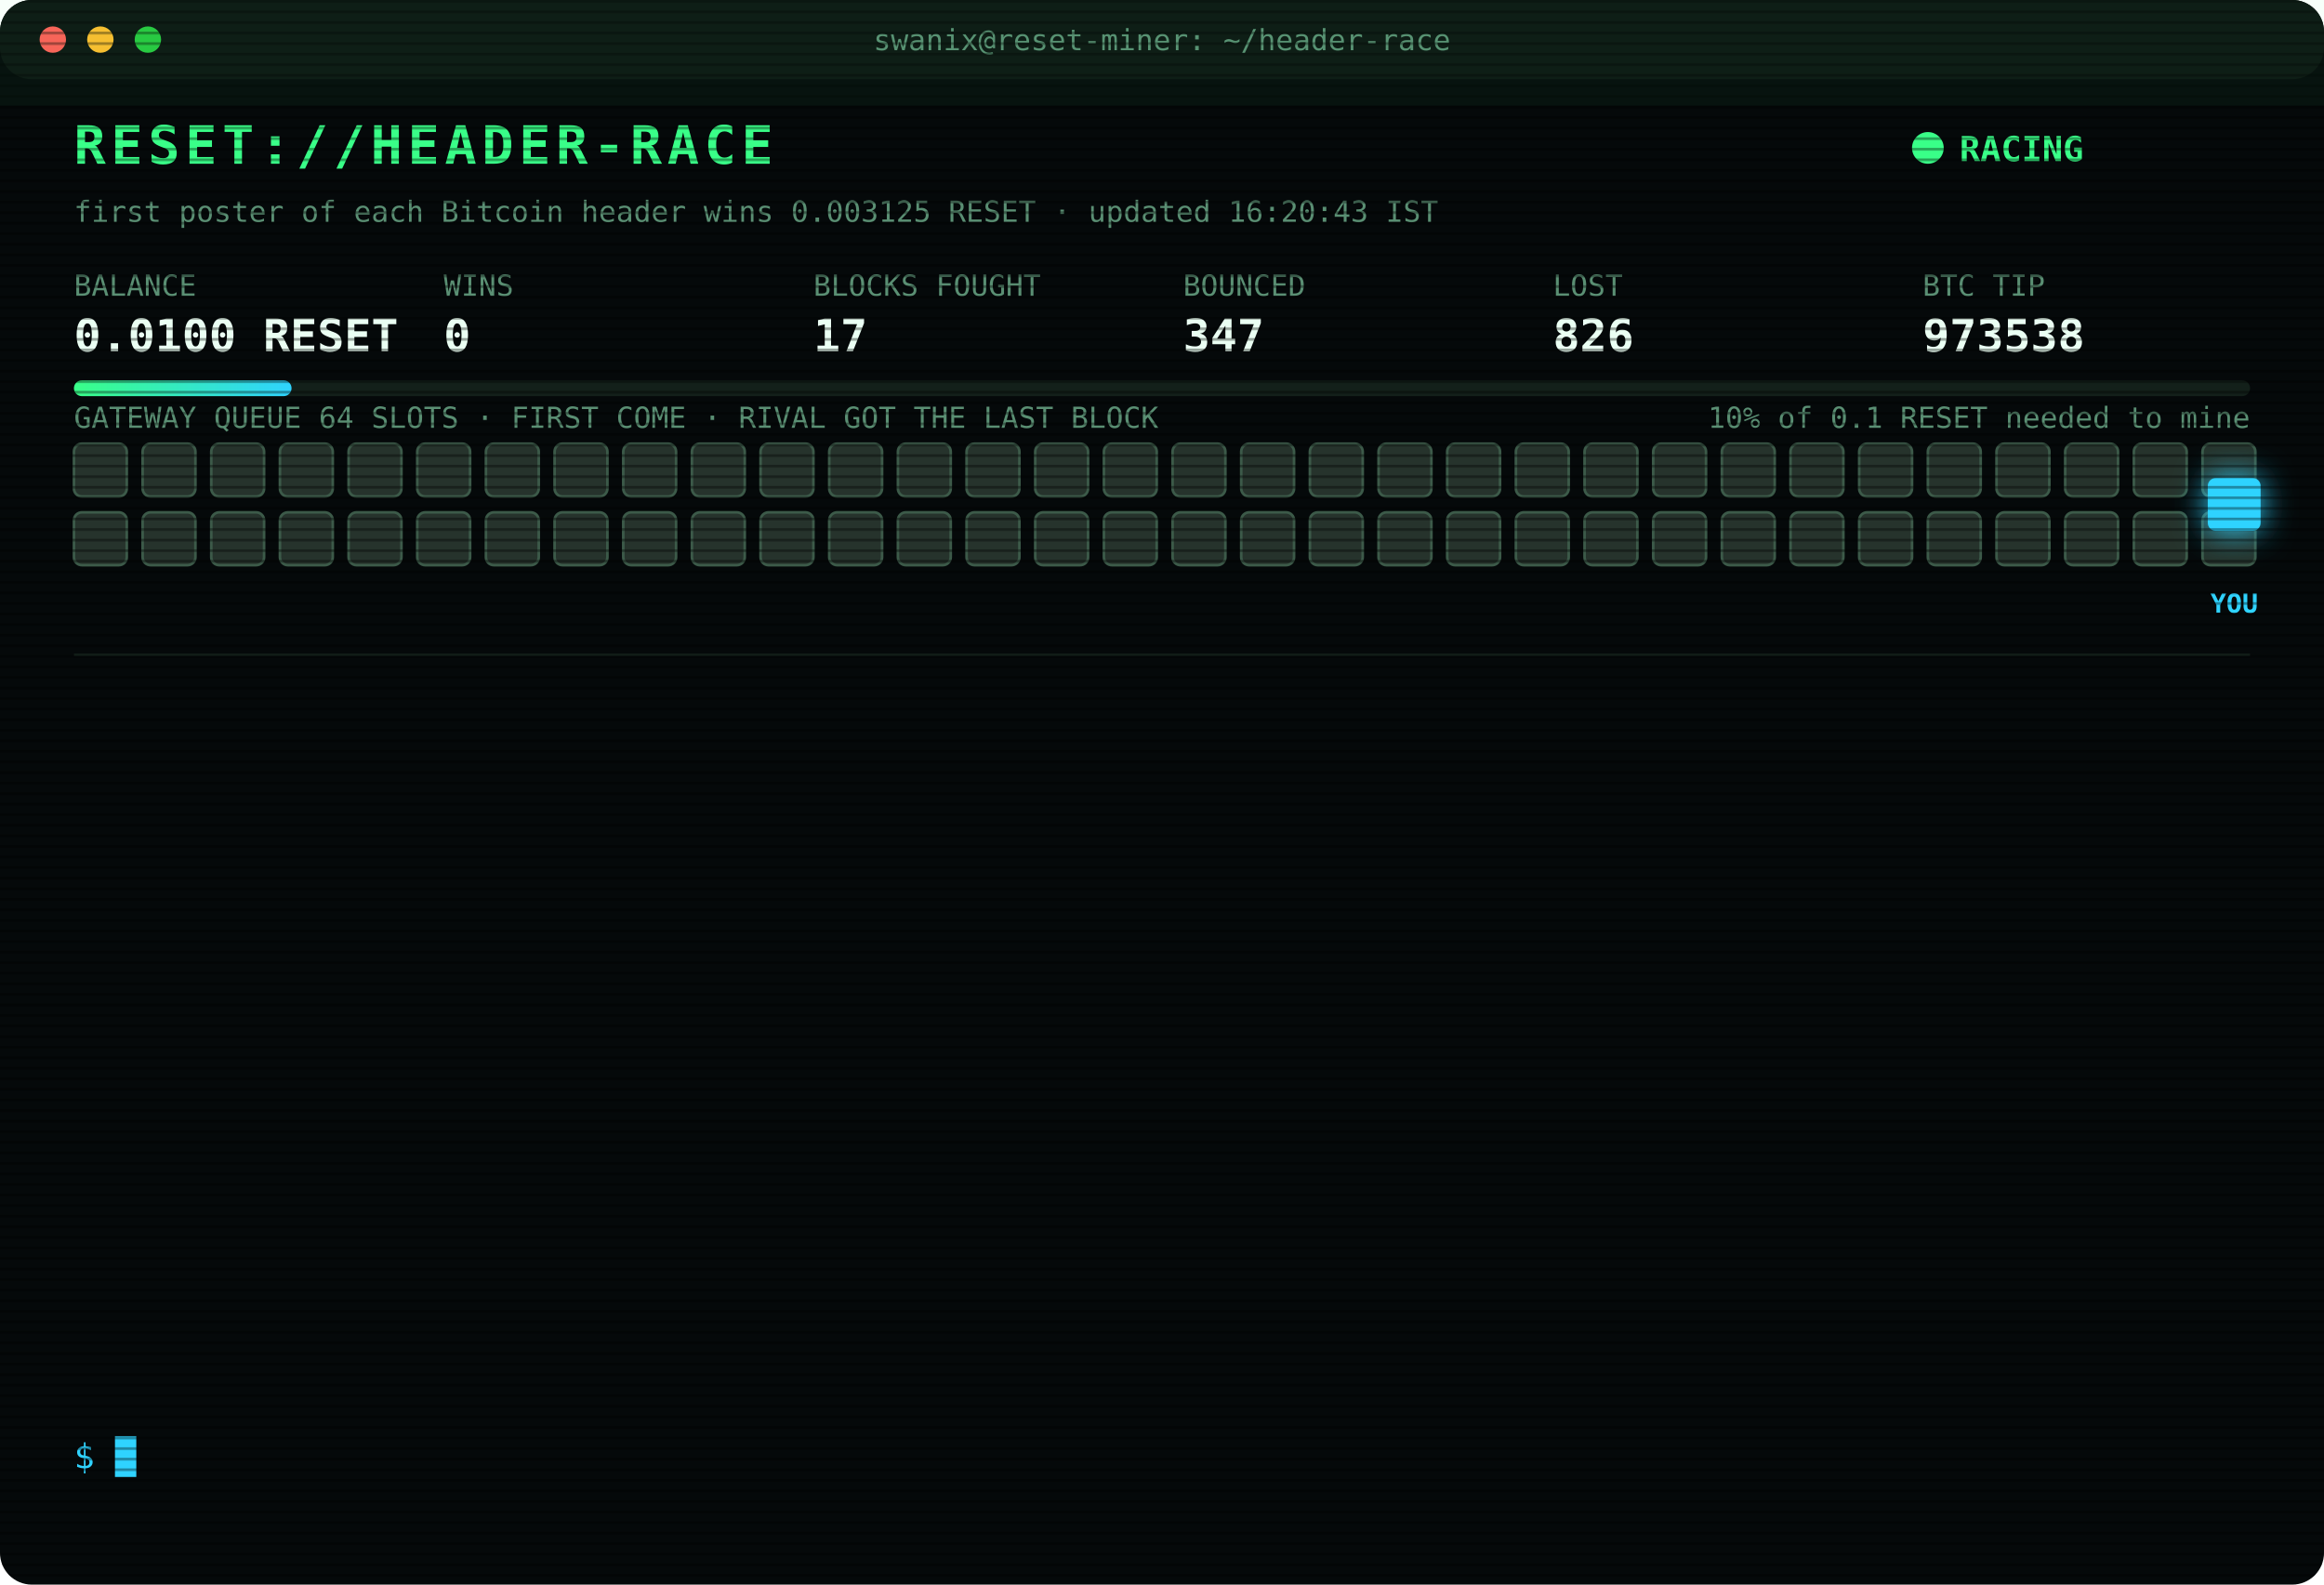
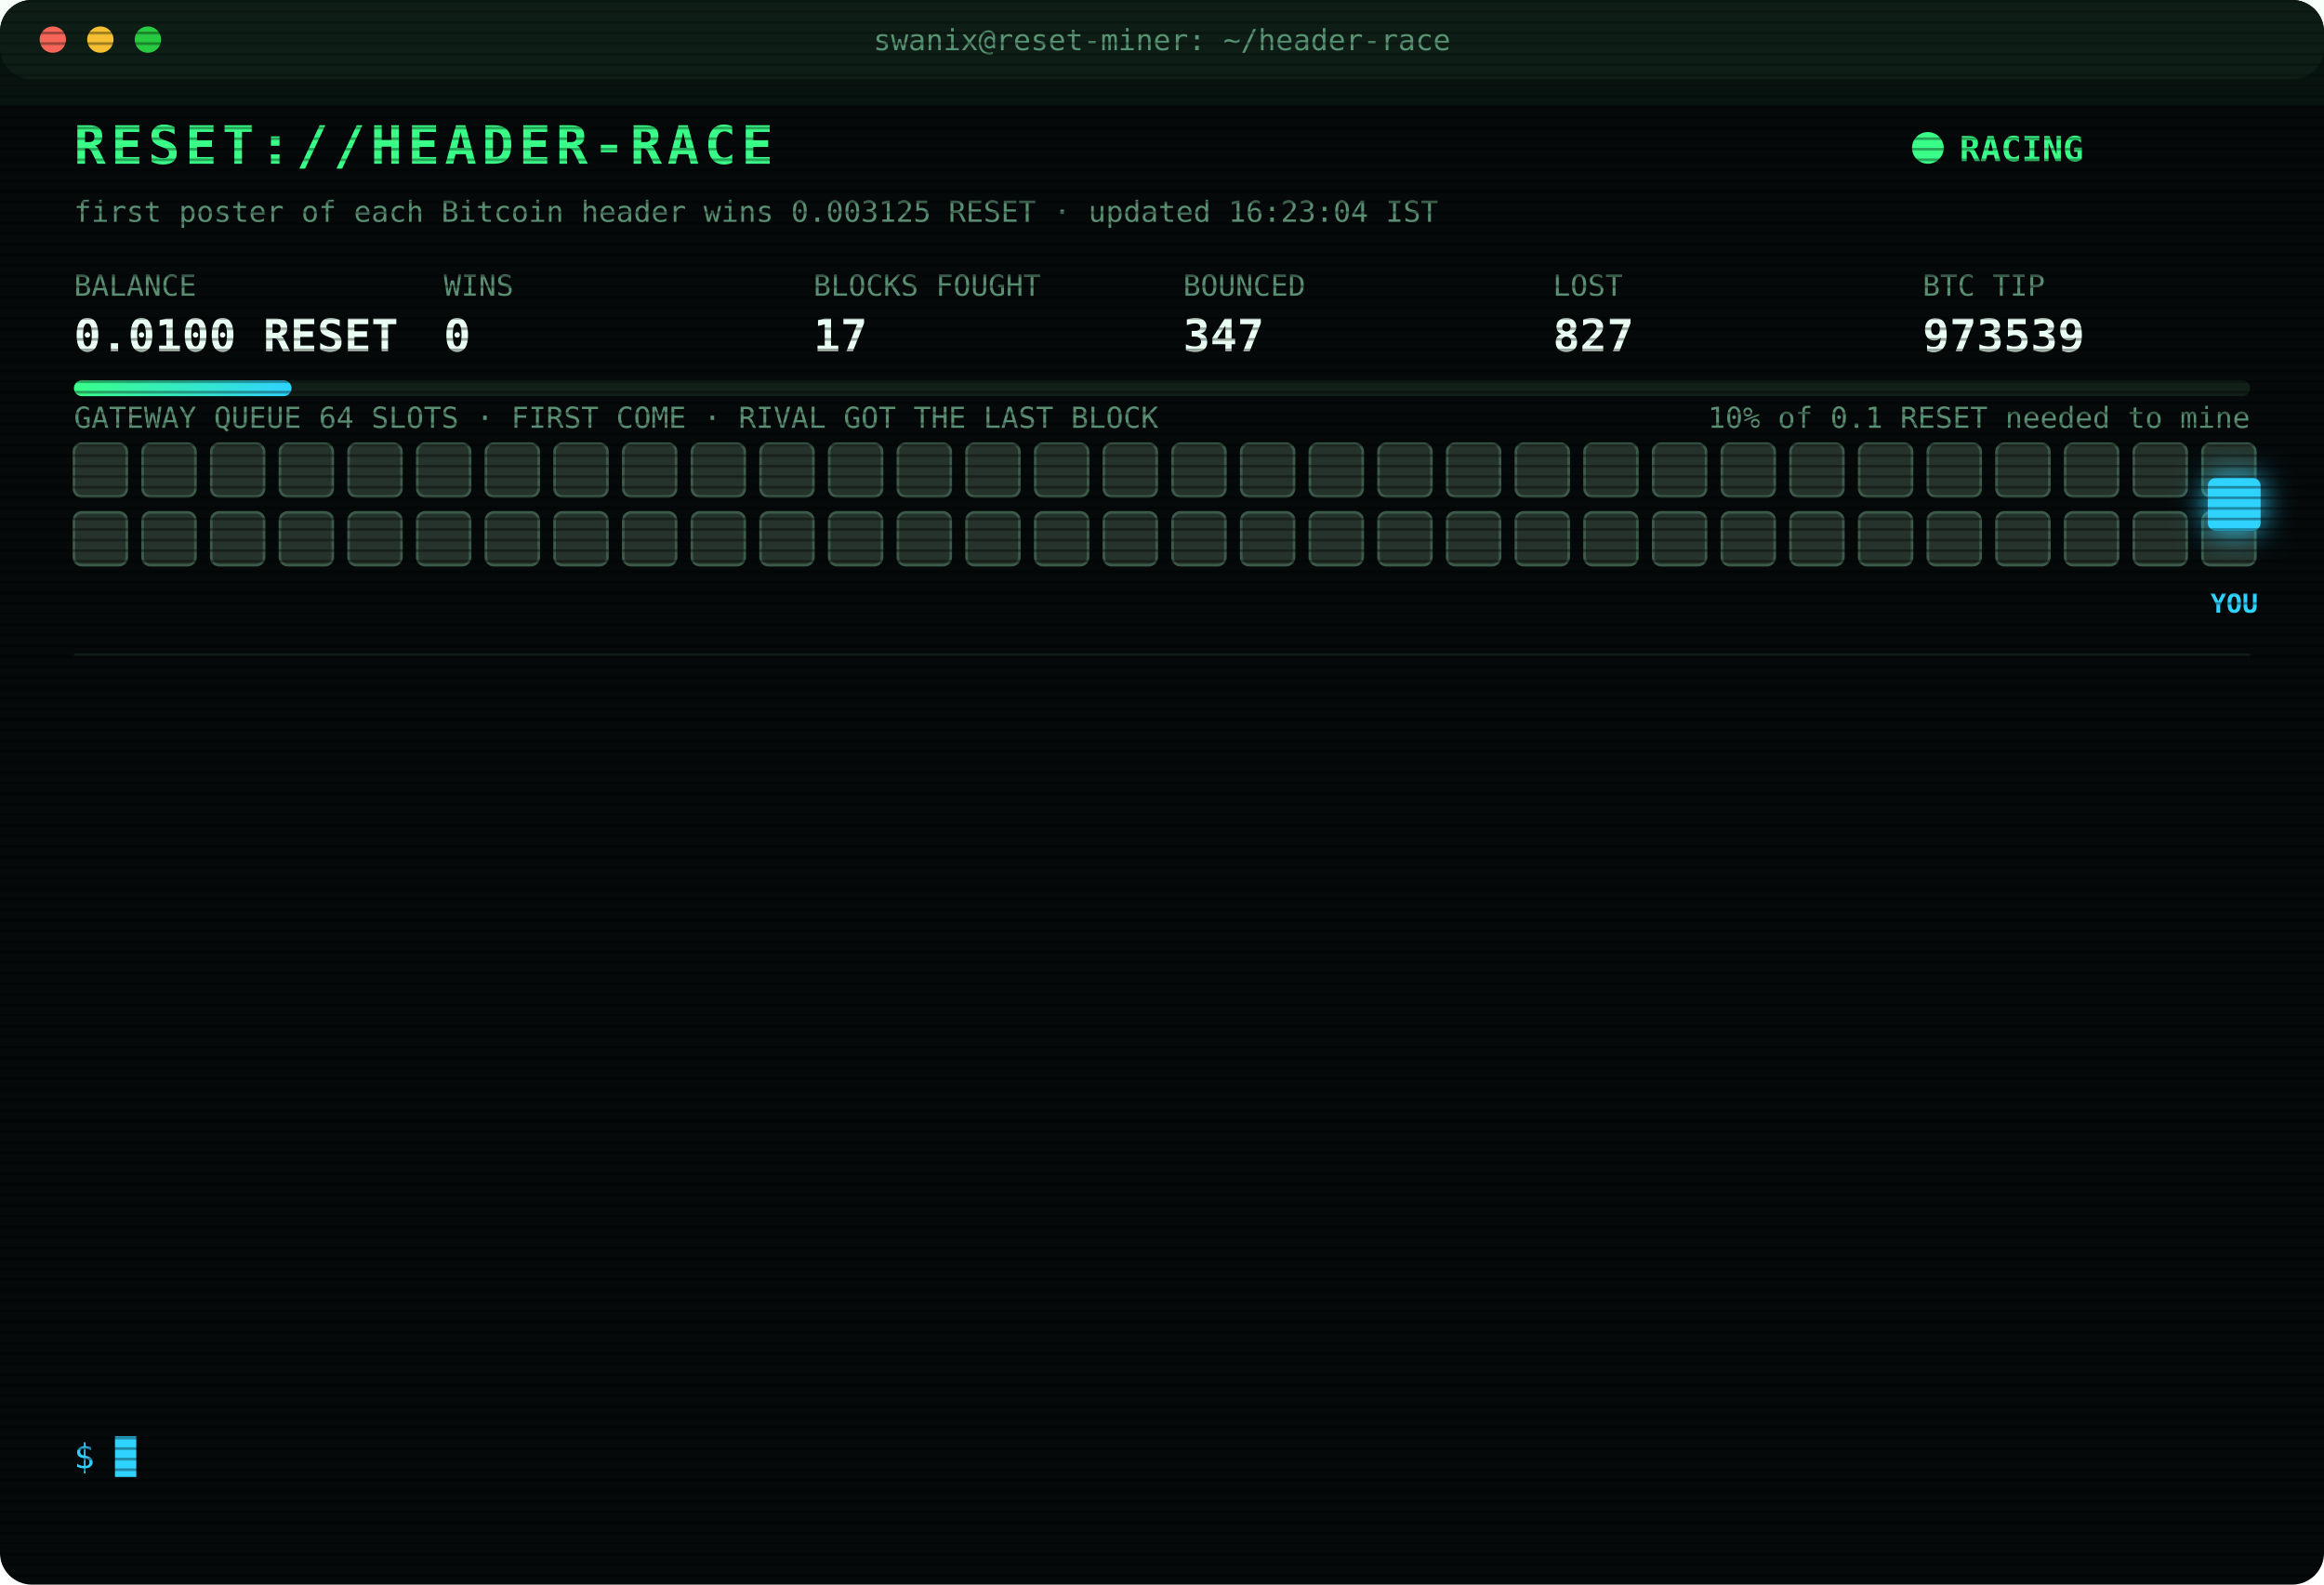
<svg xmlns="http://www.w3.org/2000/svg" width="880" height="600" viewBox="0 0 880 600" font-family="ui-monospace,SFMono-Regular,Menlo,Consolas,monospace">
  <style>
text{font-size:13px;fill:#7CFFB2}
.title{font-size:20px;font-weight:700;fill:#39FF88;letter-spacing:2px;animation:glitch 3s infinite steps(1)}
.sub{fill:#2fd3ff}.k{fill:#5a8f73;font-size:11px}.v{font-size:17px;font-weight:700;fill:#eafff3}
.ts{fill:#3f6b56}.boot{fill:#2fd3ff}.dim{fill:#5a8f73}.bad{fill:#ff4d6d}.warn{fill:#ffd23f}.mag{fill:#ff5cf0}.win{fill:#39FF88;font-weight:700}
.tag{font-size:10px;fill:#2fd3ff;font-weight:700}
.rival{fill:#26332c;stroke:#3c5a49;animation:jam 1.2s infinite alternate}
.idle{fill:#141c18;stroke:#22302a;animation:breathe 4s infinite}
.me{fill:#2fd3ff;filter:drop-shadow(0 0 6px #2fd3ff)}
.hover{animation:nudge 1.1s infinite ease-in-out}.bounce{animation:kick 1.4s infinite}
.ln{opacity:0;animation:in .4s forwards}
.cur{animation:blink 1s infinite steps(1)}
.scan{animation:scan 6s infinite linear}
.led{animation:blink 1.4s infinite}
@keyframes in{from{opacity:0;transform:translateX(-6px)}to{opacity:1;transform:none}}
@keyframes blink{50%{opacity:0}}
@keyframes jam{to{fill:#33463b}}
@keyframes breathe{50%{opacity:.4}}
@keyframes nudge{50%{transform:translateX(-10px)}}
@keyframes kick{0%,100%{transform:none}30%{transform:translateX(-14px)}55%{transform:translateX(10px) translateY(-6px)}}
@keyframes glitch{0%,92%{transform:none}93%{transform:translateX(2px);fill:#ff4d6d}95%{transform:translateX(-2px);fill:#2fd3ff}97%{transform:none}}
@keyframes scan{from{transform:translateY(-40px)}to{transform:translateY(600px)}}
</style>
  <defs>
    <pattern id="sl" width="4" height="4" patternUnits="userSpaceOnUse">
      <rect width="4" height="1" fill="#000" opacity=".35" />
    </pattern>
    <linearGradient id="bar">
      <stop offset="0" stop-color="#39FF88" />
      <stop offset="1" stop-color="#2fd3ff" />
    </linearGradient>
  </defs>
  <rect width="880" height="600" rx="12" fill="#05090a" />
  <rect width="880" height="30" rx="12" fill="#0d1512" />
  <circle cx="20" cy="15" r="5" fill="#ff5f57" />
  <circle cx="38" cy="15" r="5" fill="#febc2e" />
  <circle cx="56" cy="15" r="5" fill="#28c840" />
  <text x="440" y="19" text-anchor="middle" class="k">swanix@reset-miner: ~/header-race</text>
  <text x="28" y="62" class="title">RESET://HEADER-RACE</text>
  <circle class="led" cx="730" cy="56" r="6" fill="#39FF88" />
  <text x="742" y="61" class="win">RACING</text>
-   <text x="28" y="84" class="k">first poster of each Bitcoin header wins 0.003125 RESET · updated 16:20:43 IST</text>
+   <text x="28" y="84" class="k">first poster of each Bitcoin header wins 0.003125 RESET · updated 16:23:04 IST</text>
  <text x="28" y="112" class="k">BALANCE</text>
  <text x="28" y="133" class="v">0.0100 RESET</text>
  <text x="168" y="112" class="k">WINS</text>
  <text x="168" y="133" class="v">0</text>
  <text x="308" y="112" class="k">BLOCKS FOUGHT</text>
  <text x="308" y="133" class="v">17</text>
  <text x="448" y="112" class="k">BOUNCED</text>
  <text x="448" y="133" class="v">347</text>
  <text x="588" y="112" class="k">LOST</text>
-   <text x="588" y="133" class="v">826</text>
+   <text x="588" y="133" class="v">827</text>
  <text x="728" y="112" class="k">BTC TIP</text>
-   <text x="728" y="133" class="v">973538</text>
+   <text x="728" y="133" class="v">973539</text>
  <rect x="28" y="144" width="824" height="6" rx="3" fill="#13201a" />
  <rect x="28" y="144" width="82.4" height="6" rx="3" fill="url(#bar)" />
  <text x="852" y="162" text-anchor="end" class="k">10% of 0.1 RESET needed to mine</text>
  <text x="28" y="162" class="k">GATEWAY QUEUE 64 SLOTS · FIRST COME · RIVAL GOT THE LAST BLOCK</text>
  <rect class="rival" x="28" y="168" width="20" height="20" rx="3" style="animation-delay:0.00s" />
  <rect class="rival" x="54" y="168" width="20" height="20" rx="3" style="animation-delay:0.05s" />
  <rect class="rival" x="80" y="168" width="20" height="20" rx="3" style="animation-delay:0.10s" />
  <rect class="rival" x="106" y="168" width="20" height="20" rx="3" style="animation-delay:0.15s" />
  <rect class="rival" x="132" y="168" width="20" height="20" rx="3" style="animation-delay:0.20s" />
  <rect class="rival" x="158" y="168" width="20" height="20" rx="3" style="animation-delay:0.25s" />
  <rect class="rival" x="184" y="168" width="20" height="20" rx="3" style="animation-delay:0.30s" />
  <rect class="rival" x="210" y="168" width="20" height="20" rx="3" style="animation-delay:0.35s" />
  <rect class="rival" x="236" y="168" width="20" height="20" rx="3" style="animation-delay:0.40s" />
  <rect class="rival" x="262" y="168" width="20" height="20" rx="3" style="animation-delay:0.45s" />
  <rect class="rival" x="288" y="168" width="20" height="20" rx="3" style="animation-delay:0.50s" />
  <rect class="rival" x="314" y="168" width="20" height="20" rx="3" style="animation-delay:0.55s" />
  <rect class="rival" x="340" y="168" width="20" height="20" rx="3" style="animation-delay:0.60s" />
  <rect class="rival" x="366" y="168" width="20" height="20" rx="3" style="animation-delay:0.65s" />
  <rect class="rival" x="392" y="168" width="20" height="20" rx="3" style="animation-delay:0.70s" />
  <rect class="rival" x="418" y="168" width="20" height="20" rx="3" style="animation-delay:0.75s" />
  <rect class="rival" x="444" y="168" width="20" height="20" rx="3" style="animation-delay:0.80s" />
  <rect class="rival" x="470" y="168" width="20" height="20" rx="3" style="animation-delay:0.85s" />
  <rect class="rival" x="496" y="168" width="20" height="20" rx="3" style="animation-delay:0.90s" />
  <rect class="rival" x="522" y="168" width="20" height="20" rx="3" style="animation-delay:0.95s" />
  <rect class="rival" x="548" y="168" width="20" height="20" rx="3" style="animation-delay:1.00s" />
  <rect class="rival" x="574" y="168" width="20" height="20" rx="3" style="animation-delay:1.05s" />
  <rect class="rival" x="600" y="168" width="20" height="20" rx="3" style="animation-delay:1.10s" />
  <rect class="rival" x="626" y="168" width="20" height="20" rx="3" style="animation-delay:1.15s" />
  <rect class="rival" x="652" y="168" width="20" height="20" rx="3" style="animation-delay:1.20s" />
  <rect class="rival" x="678" y="168" width="20" height="20" rx="3" style="animation-delay:1.25s" />
  <rect class="rival" x="704" y="168" width="20" height="20" rx="3" style="animation-delay:1.30s" />
  <rect class="rival" x="730" y="168" width="20" height="20" rx="3" style="animation-delay:1.35s" />
  <rect class="rival" x="756" y="168" width="20" height="20" rx="3" style="animation-delay:1.40s" />
  <rect class="rival" x="782" y="168" width="20" height="20" rx="3" style="animation-delay:1.45s" />
  <rect class="rival" x="808" y="168" width="20" height="20" rx="3" style="animation-delay:1.50s" />
  <rect class="rival" x="834" y="168" width="20" height="20" rx="3" style="animation-delay:1.55s" />
  <rect class="rival" x="28" y="194" width="20" height="20" rx="3" style="animation-delay:1.60s" />
  <rect class="rival" x="54" y="194" width="20" height="20" rx="3" style="animation-delay:1.65s" />
  <rect class="rival" x="80" y="194" width="20" height="20" rx="3" style="animation-delay:1.70s" />
  <rect class="rival" x="106" y="194" width="20" height="20" rx="3" style="animation-delay:1.75s" />
  <rect class="rival" x="132" y="194" width="20" height="20" rx="3" style="animation-delay:1.80s" />
  <rect class="rival" x="158" y="194" width="20" height="20" rx="3" style="animation-delay:1.85s" />
  <rect class="rival" x="184" y="194" width="20" height="20" rx="3" style="animation-delay:1.90s" />
  <rect class="rival" x="210" y="194" width="20" height="20" rx="3" style="animation-delay:1.95s" />
  <rect class="rival" x="236" y="194" width="20" height="20" rx="3" style="animation-delay:2.00s" />
  <rect class="rival" x="262" y="194" width="20" height="20" rx="3" style="animation-delay:2.05s" />
  <rect class="rival" x="288" y="194" width="20" height="20" rx="3" style="animation-delay:2.10s" />
  <rect class="rival" x="314" y="194" width="20" height="20" rx="3" style="animation-delay:2.15s" />
  <rect class="rival" x="340" y="194" width="20" height="20" rx="3" style="animation-delay:2.20s" />
  <rect class="rival" x="366" y="194" width="20" height="20" rx="3" style="animation-delay:2.25s" />
  <rect class="rival" x="392" y="194" width="20" height="20" rx="3" style="animation-delay:2.30s" />
  <rect class="rival" x="418" y="194" width="20" height="20" rx="3" style="animation-delay:2.35s" />
  <rect class="rival" x="444" y="194" width="20" height="20" rx="3" style="animation-delay:2.40s" />
  <rect class="rival" x="470" y="194" width="20" height="20" rx="3" style="animation-delay:2.45s" />
  <rect class="rival" x="496" y="194" width="20" height="20" rx="3" style="animation-delay:2.50s" />
  <rect class="rival" x="522" y="194" width="20" height="20" rx="3" style="animation-delay:2.55s" />
  <rect class="rival" x="548" y="194" width="20" height="20" rx="3" style="animation-delay:2.60s" />
  <rect class="rival" x="574" y="194" width="20" height="20" rx="3" style="animation-delay:2.65s" />
  <rect class="rival" x="600" y="194" width="20" height="20" rx="3" style="animation-delay:2.70s" />
  <rect class="rival" x="626" y="194" width="20" height="20" rx="3" style="animation-delay:2.75s" />
  <rect class="rival" x="652" y="194" width="20" height="20" rx="3" style="animation-delay:2.80s" />
  <rect class="rival" x="678" y="194" width="20" height="20" rx="3" style="animation-delay:2.85s" />
  <rect class="rival" x="704" y="194" width="20" height="20" rx="3" style="animation-delay:2.90s" />
  <rect class="rival" x="730" y="194" width="20" height="20" rx="3" style="animation-delay:2.95s" />
  <rect class="rival" x="756" y="194" width="20" height="20" rx="3" style="animation-delay:3.00s" />
  <rect class="rival" x="782" y="194" width="20" height="20" rx="3" style="animation-delay:3.05s" />
  <rect class="rival" x="808" y="194" width="20" height="20" rx="3" style="animation-delay:3.10s" />
  <rect class="rival" x="834" y="194" width="20" height="20" rx="3" style="animation-delay:3.15s" />
  <g class="hover">
    <rect class="me" x="836" y="181" width="20" height="20" rx="3" />
    <text class="tag" x="846" y="232" text-anchor="middle">YOU</text>
  </g>
  <line x1="28" x2="852" y1="248" y2="248" stroke="#13201a" />
  <g class="ln" style="animation-delay:0.40s">
-     <text x="28" y="270" class="ts">14:44:24</text>
-     <text x="104" y="270" class="bad">[LOST] #973529 taken by a rival miner</text>
+     <text x="28" y="270" class="ts">14:51:11</text>
+     <text x="104" y="270" class="bad">[LOST] #973530 taken by a rival miner</text>
  </g>
  <g class="ln" style="animation-delay:0.65s">
-     <text x="28" y="292" class="ts">14:51:11</text>
-     <text x="104" y="292" class="bad">[LOST] #973530 taken by a rival miner</text>
+     <text x="28" y="292" class="ts">15:00:09</text>
+     <text x="104" y="292" class="bad">[LOST] #973531 taken by a rival miner</text>
  </g>
  <g class="ln" style="animation-delay:0.90s">
-     <text x="28" y="314" class="ts">15:00:09</text>
-     <text x="104" y="314" class="bad">[LOST] #973531 taken by a rival miner</text>
+     <text x="28" y="314" class="ts">15:06:40</text>
+     <text x="104" y="314" class="bad">[LOST] #973532 taken by a rival miner</text>
  </g>
  <g class="ln" style="animation-delay:1.15s">
-     <text x="28" y="336" class="ts">15:06:40</text>
-     <text x="104" y="336" class="bad">[LOST] #973532 taken by a rival miner</text>
+     <text x="28" y="336" class="ts">15:26:20</text>
+     <text x="104" y="336" class="bad">[LOST] #973533 taken by a rival miner</text>
  </g>
  <g class="ln" style="animation-delay:1.40s">
-     <text x="28" y="358" class="ts">15:26:20</text>
-     <text x="104" y="358" class="bad">[LOST] #973533 taken by a rival miner</text>
+     <text x="28" y="358" class="ts">15:54:42</text>
+     <text x="104" y="358" class="bad">[GATEWAY DOWN] no response · 897ms</text>
  </g>
  <g class="ln" style="animation-delay:1.65s">
-     <text x="28" y="380" class="ts">15:54:42</text>
-     <text x="104" y="380" class="bad">[GATEWAY DOWN] no response · 897ms</text>
+     <text x="28" y="380" class="ts">15:54:43</text>
+     <text x="104" y="380" class="bad">[GATEWAY DOWN] no response · 500ms</text>
  </g>
  <g class="ln" style="animation-delay:1.90s">
-     <text x="28" y="402" class="ts">15:54:43</text>
-     <text x="104" y="402" class="bad">[GATEWAY DOWN] no response · 500ms</text>
+     <text x="28" y="402" class="ts">15:54:45</text>
+     <text x="104" y="402" class="bad">[GATEWAY DOWN] no response · 1235ms</text>
  </g>
  <g class="ln" style="animation-delay:2.15s">
-     <text x="28" y="424" class="ts">15:54:45</text>
-     <text x="104" y="424" class="bad">[GATEWAY DOWN] no response · 1235ms</text>
+     <text x="28" y="424" class="ts">15:54:48</text>
+     <text x="104" y="424" class="bad">[LOST] #973534 taken by a rival miner</text>
  </g>
  <g class="ln" style="animation-delay:2.40s">
-     <text x="28" y="446" class="ts">15:54:48</text>
-     <text x="104" y="446" class="bad">[LOST] #973534 taken by a rival miner</text>
+     <text x="28" y="446" class="ts">15:57:54</text>
+     <text x="104" y="446" class="bad">[LOST] #973535 taken by a rival miner</text>
  </g>
  <g class="ln" style="animation-delay:2.65s">
-     <text x="28" y="468" class="ts">15:57:54</text>
-     <text x="104" y="468" class="bad">[LOST] #973535 taken by a rival miner</text>
+     <text x="28" y="468" class="ts">16:07:57</text>
+     <text x="104" y="468" class="bad">[LOST] #973536 taken by a rival miner</text>
  </g>
  <g class="ln" style="animation-delay:2.90s">
-     <text x="28" y="490" class="ts">16:07:57</text>
-     <text x="104" y="490" class="bad">[LOST] #973536 taken by a rival miner</text>
+     <text x="28" y="490" class="ts">16:09:46</text>
+     <text x="104" y="490" class="bad">[LOST] #973537 taken by a rival miner</text>
  </g>
  <g class="ln" style="animation-delay:3.15s">
-     <text x="28" y="512" class="ts">16:09:46</text>
-     <text x="104" y="512" class="bad">[LOST] #973537 taken by a rival miner</text>
+     <text x="28" y="512" class="ts">16:20:43</text>
+     <text x="104" y="512" class="bad">[LOST] #973538 taken by a rival miner</text>
  </g>
  <g class="ln" style="animation-delay:3.40s">
-     <text x="28" y="534" class="ts">16:20:43</text>
-     <text x="104" y="534" class="bad">[LOST] #973538 taken by a rival miner</text>
+     <text x="28" y="534" class="ts">16:23:04</text>
+     <text x="104" y="534" class="bad">[LOST] #973539 taken by a rival miner</text>
  </g>
  <text x="28" y="556" class="sub">$ <tspan class="cur">█</tspan>
  </text>
  <rect width="880" height="600" rx="12" fill="url(#sl)" pointer-events="none" />
  <rect class="scan" width="880" height="40" fill="#39FF88" opacity=".04" />
</svg>
